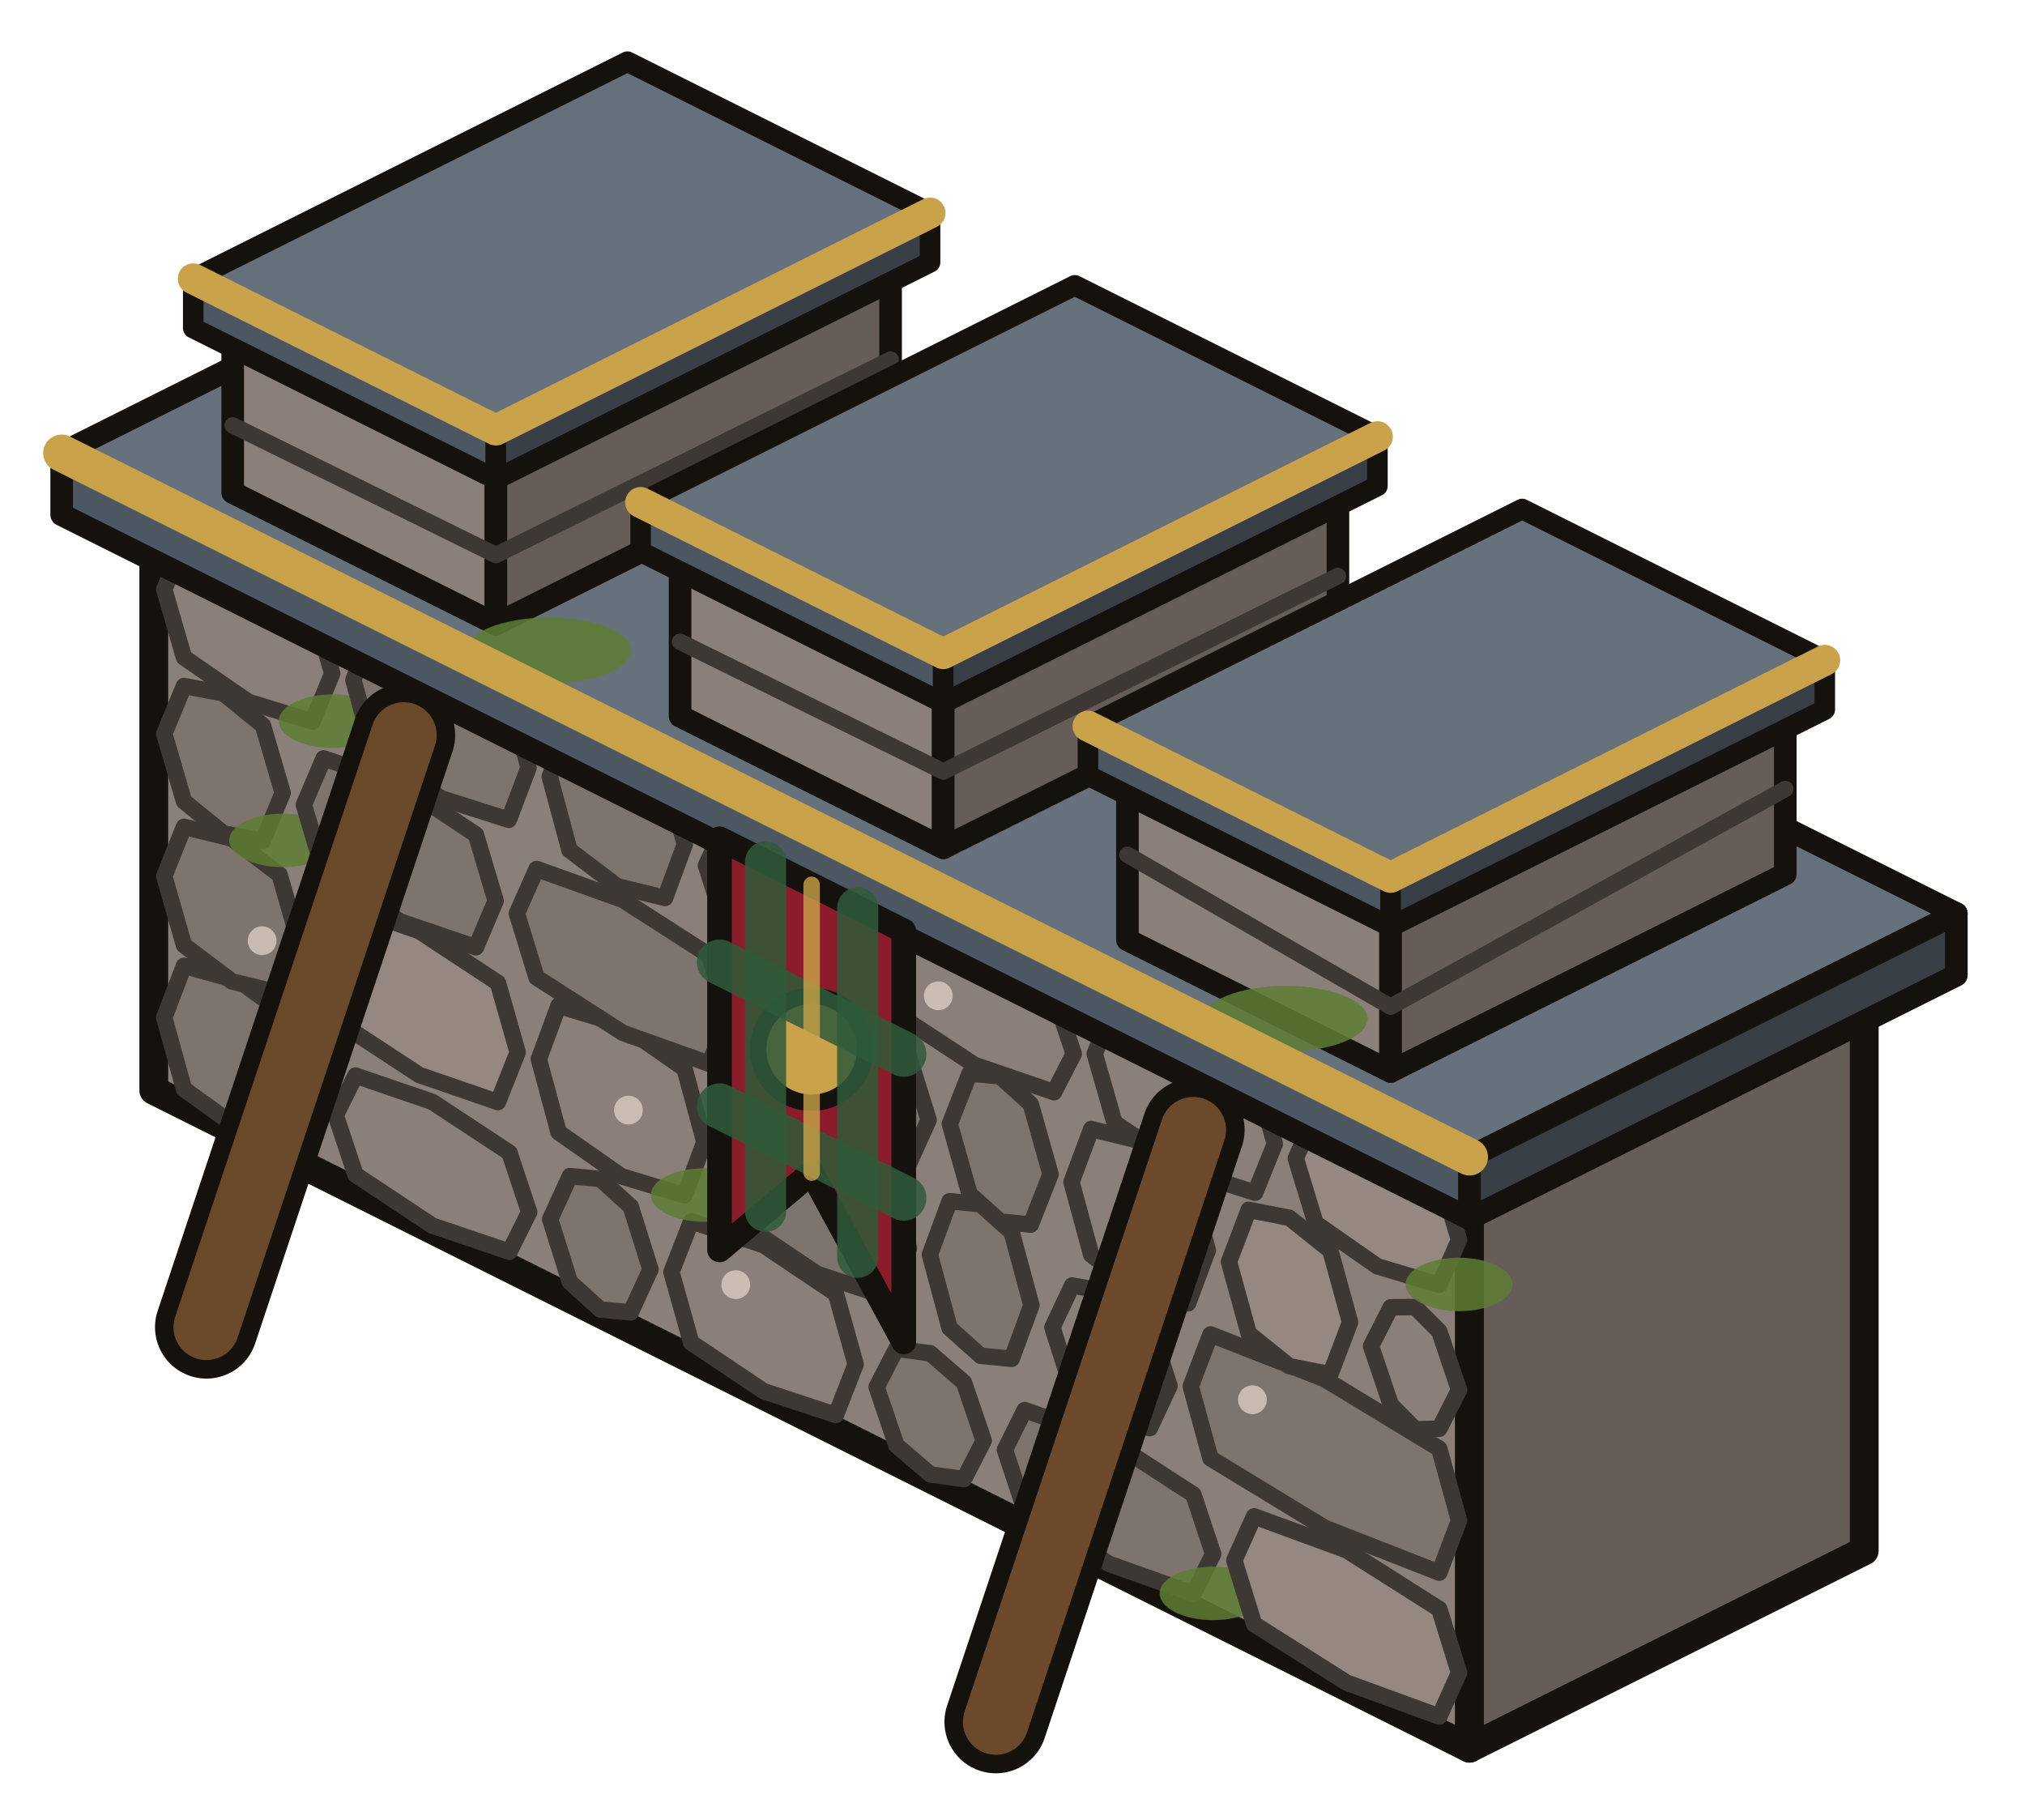
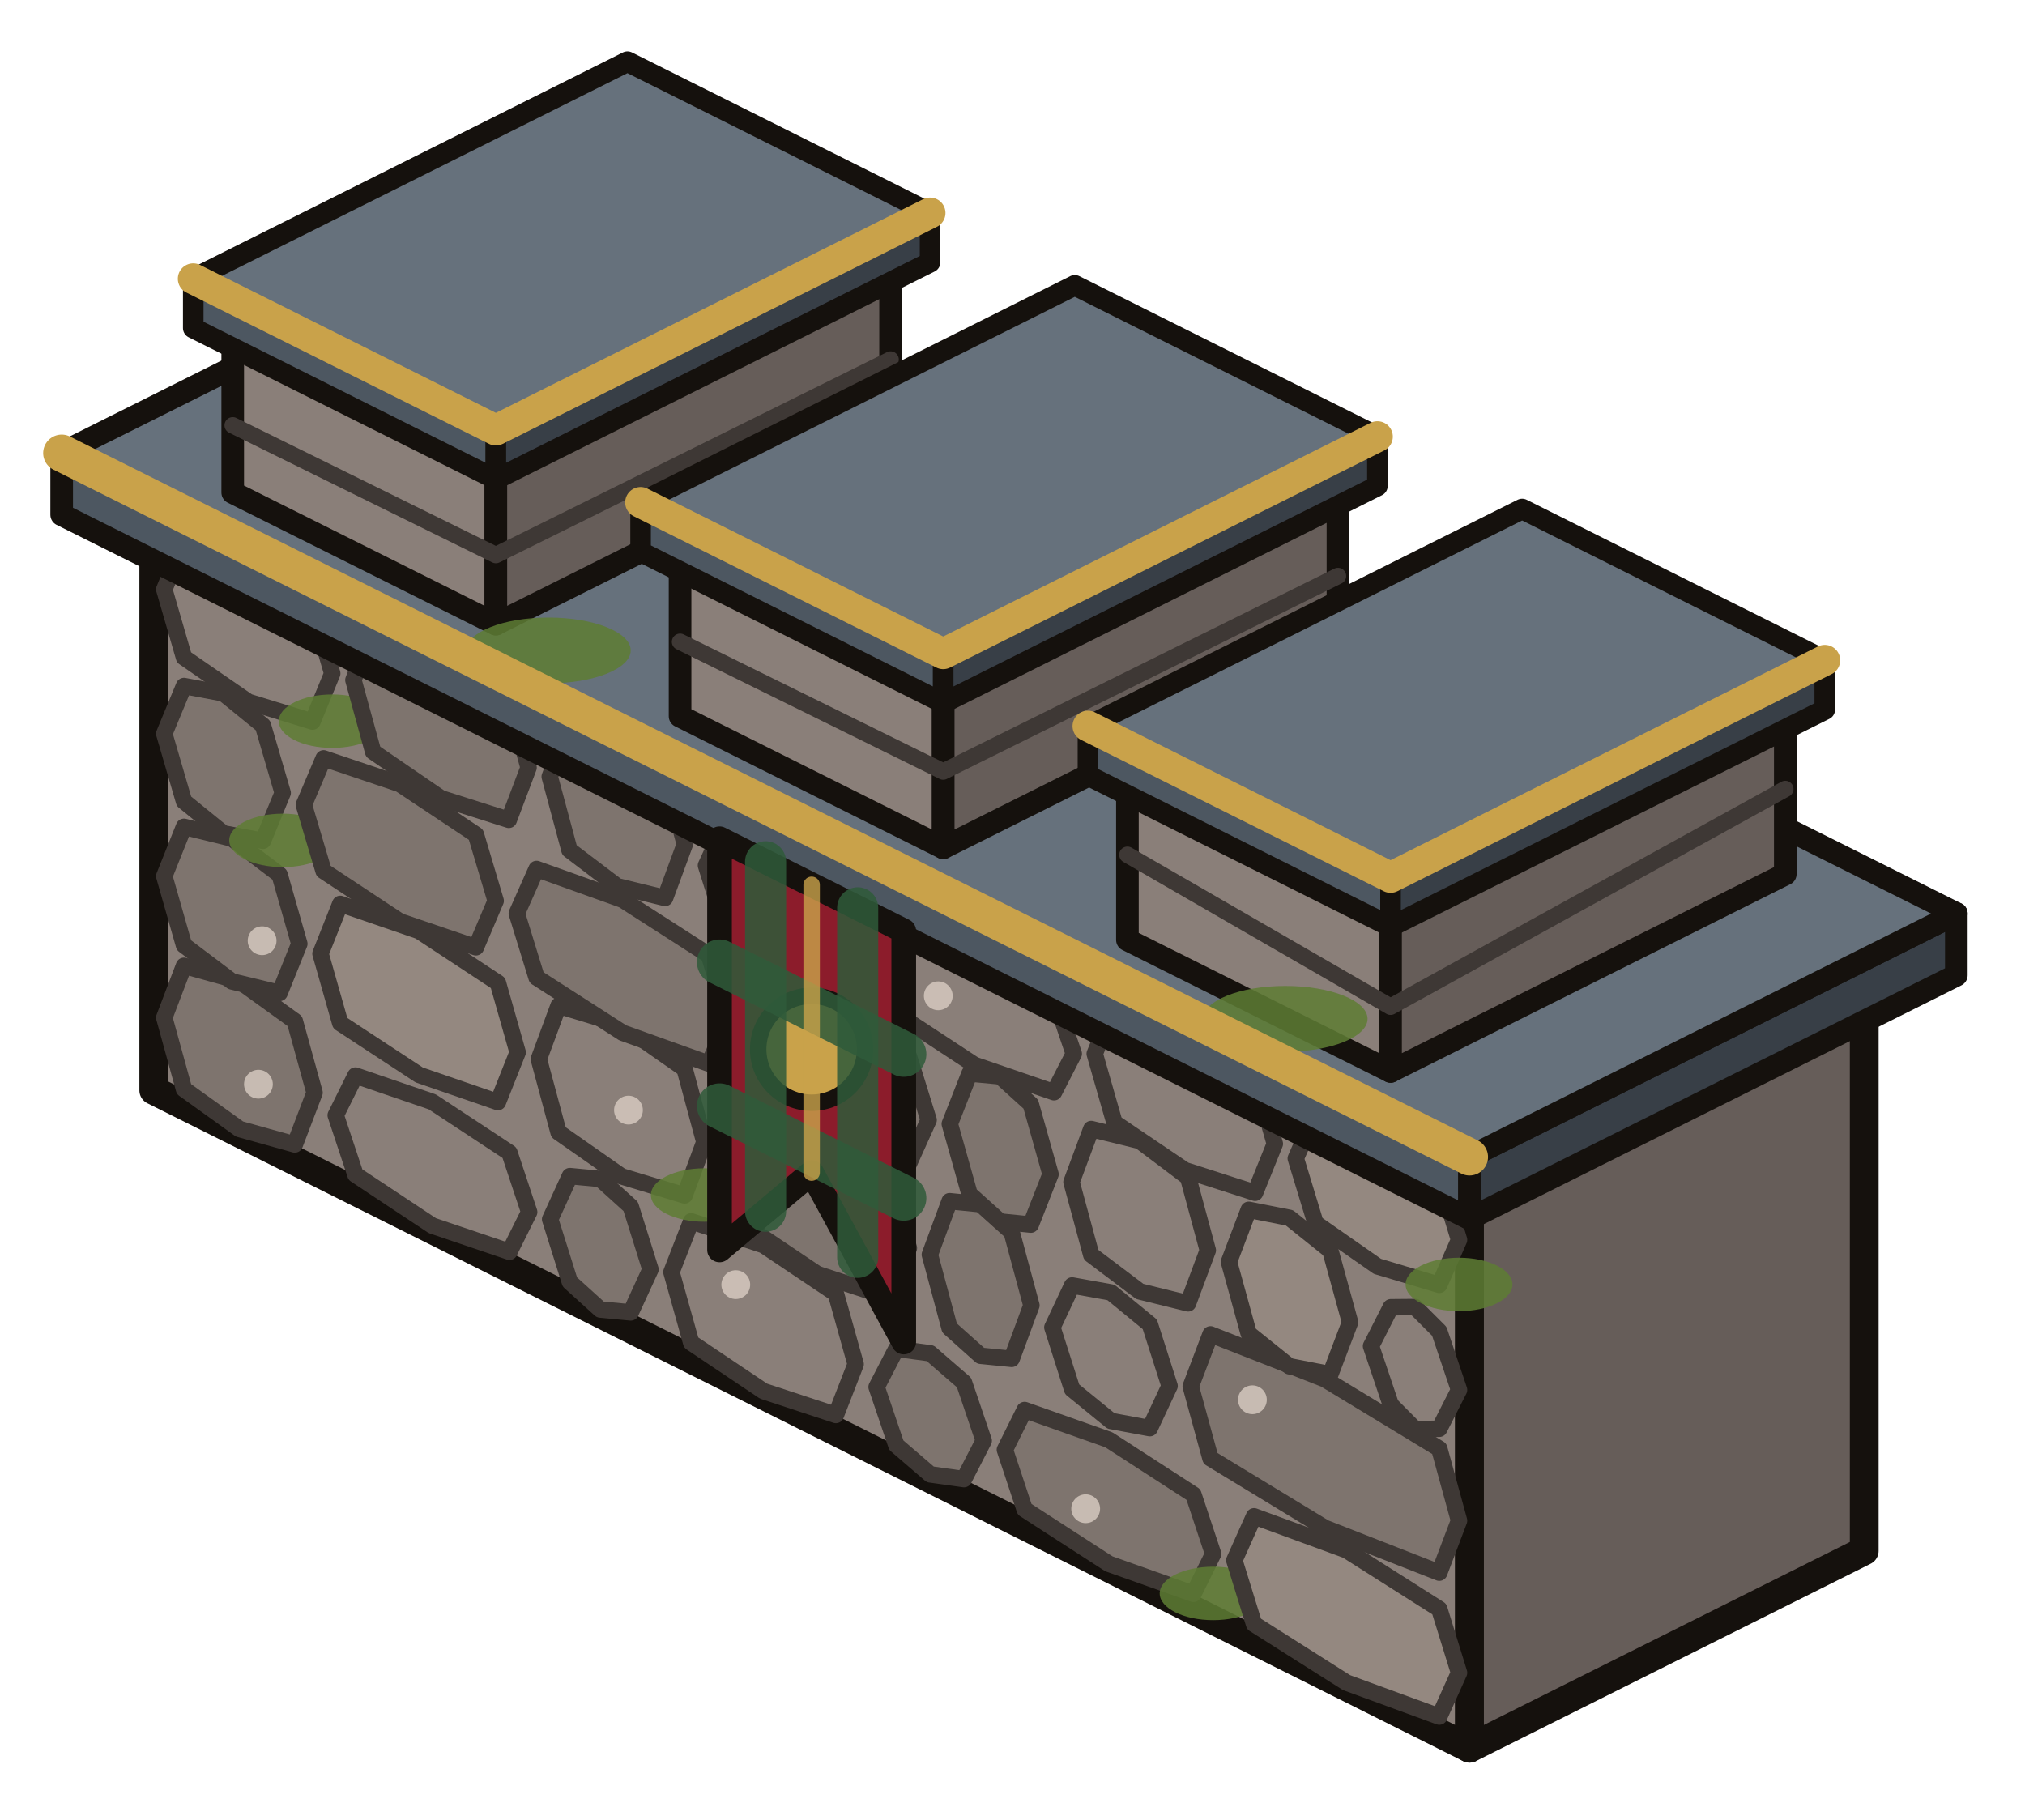
<svg xmlns="http://www.w3.org/2000/svg" width="197" height="177" viewBox="-49.08 -64.24 98.5 88.5">
  <polygon points="-41.6,-11.2 22.4,20.8 22.4,-7.2 -41.6,-39.2" fill="#8a7f79" stroke="#15110d" stroke-width="1.4" stroke-linejoin="round" />
  <polygon points="22.4,20.8 41.6,11.2 41.6,-16.8 22.4,-7.2" fill="#665d59" stroke="#15110d" stroke-width="1.4" stroke-linejoin="round" />
  <polygon points="-22.4,-48.8 41.6,-16.8 22.4,-7.2 -41.6,-39.2" fill="#a89c95" stroke="#15110d" stroke-width="1.4" stroke-linejoin="round" />
  <polygon points="-40.13,-11.26 -37.43,-9.32 -34.74,-8.57 -33.78,-11.09 -34.74,-14.57 -37.43,-16.51 -40.13,-17.26 -41.09,-14.74" fill="#7e746e" stroke="#3e3835" stroke-width="0.8" stroke-linejoin="round" />
  <ellipse cx="-36.51" cy="-11.5" rx="0.7" ry="0.7" fill="#d9cdc3" opacity="0.8" />
  <polygon points="-31.79,-7.1 -28.05,-4.62 -24.3,-3.35 -23.34,-5.28 -24.3,-8.17 -28.05,-10.64 -31.79,-11.92 -32.75,-9.99" fill="#8a7f79" stroke="#3e3835" stroke-width="0.8" stroke-linejoin="round" />
  <polygon points="-21.36,-1.88 -19.88,-0.54 -18.4,-0.4 -17.44,-2.49 -18.4,-5.55 -19.88,-6.89 -21.36,-7.03 -22.32,-4.93" fill="#7e746e" stroke="#3e3835" stroke-width="0.8" stroke-linejoin="round" />
  <polygon points="-15.46,1.07 -11.94,3.43 -8.42,4.59 -7.46,2.12 -8.42,-1.31 -11.94,-3.67 -15.46,-4.83 -16.42,-2.36" fill="#8a7f79" stroke="#3e3835" stroke-width="0.8" stroke-linejoin="round" />
  <ellipse cx="-13.29" cy="-1.75" rx="0.7" ry="0.7" fill="#d9cdc3" opacity="0.8" />
  <polygon points="-5.48,6.06 -3.83,7.48 -2.19,7.71 -1.23,5.84 -2.19,3.01 -3.83,1.59 -5.48,1.37 -6.44,3.23" fill="#7e746e" stroke="#3e3835" stroke-width="0.8" stroke-linejoin="round" />
  <polygon points="0.76,9.18 4.86,11.83 8.97,13.29 9.93,11.35 8.97,8.46 4.86,5.8 0.76,4.35 -0.2,6.28" fill="#7e746e" stroke="#3e3835" stroke-width="0.8" stroke-linejoin="round" />
  <ellipse cx="3.73" cy="9.15" rx="0.7" ry="0.7" fill="#d9cdc3" opacity="0.8" />
  <ellipse cx="9.93" cy="13.27" rx="2.6" ry="1.3" fill="#5e7c34" opacity="0.85" />
  <polygon points="11.92,14.76 16.42,17.61 20.93,19.26 21.89,17.13 20.93,14.03 16.42,11.17 11.92,9.52 10.96,11.66" fill="#948880" stroke="#3e3835" stroke-width="0.8" stroke-linejoin="round" />
  <polygon points="-40.13,-18.26 -37.8,-16.5 -35.48,-15.94 -34.52,-18.33 -35.48,-21.69 -37.8,-23.45 -40.13,-24.02 -41.09,-21.62" fill="#7e746e" stroke="#3e3835" stroke-width="0.8" stroke-linejoin="round" />
  <ellipse cx="-36.33" cy="-18.48" rx="0.7" ry="0.7" fill="#d9cdc3" opacity="0.8" />
  <polygon points="-32.53,-14.47 -28.69,-11.95 -24.86,-10.63 -23.9,-13.05 -24.86,-16.43 -28.69,-18.95 -32.53,-20.27 -33.49,-17.85" fill="#948880" stroke="#3e3835" stroke-width="0.8" stroke-linejoin="round" />
  <polygon points="-21.91,-9.16 -18.85,-7.02 -15.78,-6.09 -14.82,-8.69 -15.78,-12.25 -18.85,-14.39 -21.91,-15.32 -22.87,-12.72" fill="#8a7f79" stroke="#3e3835" stroke-width="0.8" stroke-linejoin="round" />
  <ellipse cx="-18.51" cy="-10.24" rx="0.7" ry="0.7" fill="#d9cdc3" opacity="0.8" />
  <ellipse cx="-14.82" cy="-6.11" rx="2.6" ry="1.3" fill="#5e7c34" opacity="0.85" />
  <polygon points="-12.83,-4.62 -9.33,-2.27 -5.83,-1.12 -4.87,-3.53 -5.83,-6.9 -9.33,-9.25 -12.83,-10.4 -13.79,-7.99" fill="#7e746e" stroke="#3e3835" stroke-width="0.8" stroke-linejoin="round" />
  <polygon points="-2.89,0.36 -1.38,1.71 0.13,1.86 1.09,-0.74 0.13,-4.3 -1.38,-5.66 -2.89,-5.81 -3.85,-3.21" fill="#7e746e" stroke="#3e3835" stroke-width="0.8" stroke-linejoin="round" />
  <polygon points="3.07,3.34 4.96,4.88 6.85,5.23 7.81,3.18 6.85,0.18 4.96,-1.37 3.07,-1.71 2.11,0.33" fill="#8a7f79" stroke="#3e3835" stroke-width="0.8" stroke-linejoin="round" />
  <polygon points="9.8,6.7 15.36,10.08 20.93,12.26 21.89,9.73 20.93,6.23 15.36,2.85 9.8,0.67 8.84,3.2" fill="#7e746e" stroke="#3e3835" stroke-width="0.8" stroke-linejoin="round" />
  <ellipse cx="11.84" cy="3.85" rx="0.7" ry="0.7" fill="#d9cdc3" opacity="0.8" />
  <polygon points="-40.13,-25.26 -38.21,-23.7 -36.29,-23.34 -35.33,-25.67 -36.29,-28.95 -38.21,-30.51 -40.13,-30.87 -41.09,-28.55" fill="#7e746e" stroke="#3e3835" stroke-width="0.8" stroke-linejoin="round" />
  <ellipse cx="-35.33" cy="-23.36" rx="2.6" ry="1.3" fill="#5e7c34" opacity="0.85" />
  <polygon points="-33.34,-21.87 -29.63,-19.42 -25.93,-18.16 -24.97,-20.42 -25.93,-23.64 -29.63,-26.1 -33.34,-27.35 -34.3,-25.09" fill="#7e746e" stroke="#3e3835" stroke-width="0.8" stroke-linejoin="round" />
  <polygon points="-22.98,-16.69 -18.79,-14 -14.6,-12.5 -13.64,-14.66 -14.6,-17.78 -18.79,-20.47 -22.98,-21.97 -23.94,-19.81" fill="#7e746e" stroke="#3e3835" stroke-width="0.8" stroke-linejoin="round" />
  <polygon points="-11.66,-11.03 -8.26,-8.73 -4.87,-7.63 -3.91,-9.76 -4.87,-12.85 -8.26,-15.15 -11.66,-16.25 -12.62,-14.12" fill="#7e746e" stroke="#3e3835" stroke-width="0.8" stroke-linejoin="round" />
  <ellipse cx="-8.27" cy="-12.72" rx="0.7" ry="0.7" fill="#d9cdc3" opacity="0.8" />
  <polygon points="-1.92,-6.16 -0.43,-4.82 1.06,-4.67 2.02,-7.12 1.06,-10.53 -0.43,-11.88 -1.92,-12.02 -2.88,-9.57" fill="#7e746e" stroke="#3e3835" stroke-width="0.8" stroke-linejoin="round" />
  <polygon points="4,-3.2 6.36,-1.42 8.71,-0.84 9.67,-3.42 8.71,-6.97 6.36,-8.74 4,-9.32 3.04,-6.74" fill="#8a7f79" stroke="#3e3835" stroke-width="0.8" stroke-linejoin="round" />
  <polygon points="11.66,0.63 13.64,2.22 15.63,2.61 16.59,0.08 15.63,-3.41 13.64,-5 11.66,-5.39 10.7,-2.86" fill="#948880" stroke="#3e3835" stroke-width="0.8" stroke-linejoin="round" />
  <polygon points="18.57,4.09 19.75,5.28 20.93,5.26 21.89,3.37 20.93,0.52 19.75,-0.66 18.57,-0.65 17.61,1.24" fill="#8a7f79" stroke="#3e3835" stroke-width="0.8" stroke-linejoin="round" />
  <polygon points="-40.13,-32.26 -37,-30.1 -33.88,-29.14 -32.92,-31.48 -33.88,-34.78 -37,-36.94 -40.13,-37.91 -41.09,-35.57" fill="#8a7f79" stroke="#3e3835" stroke-width="0.8" stroke-linejoin="round" />
  <ellipse cx="-32.92" cy="-29.16" rx="2.6" ry="1.3" fill="#5e7c34" opacity="0.85" />
  <polygon points="-30.93,-27.67 -27.63,-25.41 -24.33,-24.36 -23.37,-26.9 -24.33,-30.39 -27.63,-32.65 -30.93,-33.7 -31.89,-31.16" fill="#7e746e" stroke="#3e3835" stroke-width="0.8" stroke-linejoin="round" />
  <polygon points="-21.38,-22.89 -19.06,-21.13 -16.73,-20.56 -15.77,-23.17 -16.73,-26.74 -19.06,-28.51 -21.38,-29.07 -22.34,-26.46" fill="#7e746e" stroke="#3e3835" stroke-width="0.8" stroke-linejoin="round" />
  <polygon points="-13.78,-19.09 -11.14,-17.17 -8.49,-16.45 -7.53,-18.54 -8.49,-21.59 -11.14,-23.51 -13.78,-24.24 -14.74,-22.14" fill="#948880" stroke="#3e3835" stroke-width="0.8" stroke-linejoin="round" />
  <ellipse cx="-9.21" cy="-19.91" rx="0.7" ry="0.7" fill="#d9cdc3" opacity="0.8" />
  <polygon points="-5.55,-14.98 -1.68,-12.44 2.19,-11.11 3.15,-12.98 2.19,-15.81 -1.68,-18.34 -5.55,-19.68 -6.51,-17.81" fill="#8a7f79" stroke="#3e3835" stroke-width="0.8" stroke-linejoin="round" />
  <ellipse cx="-3.44" cy="-15.8" rx="0.7" ry="0.7" fill="#d9cdc3" opacity="0.8" />
  <polygon points="5.13,-9.63 8.55,-7.32 11.97,-6.22 12.93,-8.6 11.97,-11.95 8.55,-14.26 5.13,-15.37 4.17,-12.98" fill="#8a7f79" stroke="#3e3835" stroke-width="0.8" stroke-linejoin="round" />
  <polygon points="14.91,-4.74 17.92,-2.64 20.93,-1.74 21.89,-3.93 20.93,-7.08 17.92,-9.18 14.91,-10.09 13.95,-7.89" fill="#948880" stroke="#3e3835" stroke-width="0.8" stroke-linejoin="round" />
  <ellipse cx="21.89" cy="-1.76" rx="2.6" ry="1.3" fill="#5e7c34" opacity="0.85" />
  <polygon points="-46.08,-39.2 22.4,-4.96 22.4,-7.96 -46.08,-42.2" fill="#4d5761" stroke="#15110d" stroke-width="1.1" stroke-linejoin="round" />
  <polygon points="22.4,-4.96 46.08,-16.8 46.08,-19.8 22.4,-7.96" fill="#383f47" stroke="#15110d" stroke-width="1.1" stroke-linejoin="round" />
  <polygon points="-22.4,-54.04 46.08,-19.8 22.4,-7.96 -46.08,-42.2" fill="#66717c" stroke="#15110d" stroke-width="1.1" stroke-linejoin="round" />
-   <polyline points="-39.04,0.32 -29.44,-28.48" fill="none" stroke="#15110d" stroke-width="5" stroke-linecap="round" stroke-linejoin="round" />
-   <polyline points="-39.04,0.32 -29.44,-28.48" fill="none" stroke="#6b4a2c" stroke-width="3.2" stroke-linecap="round" stroke-linejoin="round" />
-   <polyline points="-0.64,19.52 8.96,-9.28" fill="none" stroke="#15110d" stroke-width="5" stroke-linecap="round" stroke-linejoin="round" />
-   <polyline points="-0.64,19.52 8.96,-9.28" fill="none" stroke="#6b4a2c" stroke-width="3.2" stroke-linecap="round" stroke-linejoin="round" />
  <polygon points="-14.08,-23.44 -5.12,-18.96 -5.12,1.04 -9.6,-7.2 -14.08,-3.44" fill="#8c1c2b" stroke="#15110d" stroke-width="1.2" stroke-linejoin="round" />
  <ellipse cx="-9.6" cy="-13.2" rx="2.6" ry="2.6" fill="#c9a24a" stroke="#15110d" stroke-width="0.8" />
  <polyline points="-14.08,-17.44 -5.12,-12.96" fill="none" stroke="#2f5a3a" stroke-width="2.2" stroke-linecap="round" stroke-linejoin="round" opacity="0.85" />
  <polyline points="-14.08,-10.44 -5.12,-5.96" fill="none" stroke="#2f5a3a" stroke-width="2.2" stroke-linecap="round" stroke-linejoin="round" opacity="0.85" />
  <polyline points="-11.84,-22.32 -11.84,-5.32" fill="none" stroke="#2f5a3a" stroke-width="2" stroke-linecap="round" stroke-linejoin="round" opacity="0.85" />
  <polyline points="-7.36,-20.08 -7.36,-3.08" fill="none" stroke="#2f5a3a" stroke-width="2" stroke-linecap="round" stroke-linejoin="round" opacity="0.85" />
  <polyline points="-9.6,-21.2 -9.6,-7.2" fill="none" stroke="#c9a24a" stroke-width="0.8" stroke-linecap="round" stroke-linejoin="round" opacity="0.8" />
  <polygon points="-37.76,-40.28 -24.96,-33.88 -24.96,-41.88 -37.76,-48.28" fill="#8a7f79" stroke="#15110d" stroke-width="1.1" stroke-linejoin="round" />
  <polygon points="-24.96,-33.88 -5.76,-43.48 -5.76,-51.48 -24.96,-41.88" fill="#665d59" stroke="#15110d" stroke-width="1.1" stroke-linejoin="round" />
  <polygon points="-18.56,-57.88 -5.76,-51.48 -24.96,-41.88 -37.76,-48.28" fill="#a89c95" stroke="#15110d" stroke-width="1.1" stroke-linejoin="round" />
  <polyline points="-37.76,-43.55 -24.96,-37.24 -5.76,-46.75" fill="none" stroke="#3e3835" stroke-width="0.8" stroke-linecap="round" stroke-linejoin="round" />
  <polygon points="-39.68,-48.28 -24.96,-40.92 -24.96,-43.32 -39.68,-50.68" fill="#4d5761" stroke="#15110d" stroke-width="1" stroke-linejoin="round" />
  <polygon points="-24.96,-40.92 -3.84,-51.48 -3.84,-53.88 -24.96,-43.32" fill="#383f47" stroke="#15110d" stroke-width="1" stroke-linejoin="round" />
  <polygon points="-18.56,-61.24 -3.84,-53.88 -24.96,-43.32 -39.68,-50.68" fill="#66717c" stroke="#15110d" stroke-width="1" stroke-linejoin="round" />
  <polyline points="-39.68,-50.68 -24.96,-43.32 -3.84,-53.88" fill="none" stroke="#c9a24a" stroke-width="1.5" stroke-linecap="round" stroke-linejoin="round" />
  <polygon points="-16,-29.4 -3.2,-23 -3.2,-31 -16,-37.4" fill="#8a7f79" stroke="#15110d" stroke-width="1.1" stroke-linejoin="round" />
  <polygon points="-3.2,-23 16,-32.6 16,-40.6 -3.2,-31" fill="#665d59" stroke="#15110d" stroke-width="1.1" stroke-linejoin="round" />
  <polygon points="3.2,-47 16,-40.6 -3.2,-31 -16,-37.4" fill="#a89c95" stroke="#15110d" stroke-width="1.1" stroke-linejoin="round" />
  <polyline points="-16,-33.02 -3.2,-26.71 16,-36.22" fill="none" stroke="#3e3835" stroke-width="0.8" stroke-linecap="round" stroke-linejoin="round" />
  <polygon points="-17.92,-37.4 -3.2,-30.04 -3.2,-32.44 -17.92,-39.8" fill="#4d5761" stroke="#15110d" stroke-width="1" stroke-linejoin="round" />
  <polygon points="-3.2,-30.04 17.92,-40.6 17.92,-43 -3.2,-32.44" fill="#383f47" stroke="#15110d" stroke-width="1" stroke-linejoin="round" />
  <polygon points="3.2,-50.36 17.92,-43 -3.2,-32.44 -17.92,-39.8" fill="#66717c" stroke="#15110d" stroke-width="1" stroke-linejoin="round" />
  <polyline points="-17.92,-39.8 -3.2,-32.44 17.92,-43" fill="none" stroke="#c9a24a" stroke-width="1.5" stroke-linecap="round" stroke-linejoin="round" />
  <polygon points="5.76,-18.52 18.56,-12.12 18.56,-20.12 5.76,-26.52" fill="#8a7f79" stroke="#15110d" stroke-width="1.1" stroke-linejoin="round" />
  <polygon points="18.56,-12.12 37.76,-21.72 37.76,-29.72 18.56,-20.12" fill="#665d59" stroke="#15110d" stroke-width="1.1" stroke-linejoin="round" />
  <polygon points="24.96,-36.12 37.76,-29.72 18.56,-20.12 5.76,-26.52" fill="#a89c95" stroke="#15110d" stroke-width="1.1" stroke-linejoin="round" />
  <polyline points="5.76,-22.66 18.56,-15.27 37.76,-25.86" fill="none" stroke="#3e3835" stroke-width="0.8" stroke-linecap="round" stroke-linejoin="round" />
  <polygon points="3.84,-26.52 18.56,-19.16 18.56,-21.56 3.84,-28.92" fill="#4d5761" stroke="#15110d" stroke-width="1" stroke-linejoin="round" />
  <polygon points="18.56,-19.16 39.68,-29.72 39.68,-32.12 18.56,-21.56" fill="#383f47" stroke="#15110d" stroke-width="1" stroke-linejoin="round" />
  <polygon points="24.96,-39.48 39.68,-32.12 18.56,-21.56 3.84,-28.92" fill="#66717c" stroke="#15110d" stroke-width="1" stroke-linejoin="round" />
  <polyline points="3.84,-28.92 18.56,-21.56 39.68,-32.12" fill="none" stroke="#c9a24a" stroke-width="1.5" stroke-linecap="round" stroke-linejoin="round" />
  <ellipse cx="-22.4" cy="-32.6" rx="4" ry="1.6" fill="#5e7c34" opacity="0.85" />
  <ellipse cx="13.44" cy="-14.68" rx="4" ry="1.6" fill="#5e7c34" opacity="0.85" />
  <polyline points="-46.08,-42.2 22.4,-7.96" fill="none" stroke="#c9a24a" stroke-width="1.8" stroke-linecap="round" stroke-linejoin="round" />
</svg>
